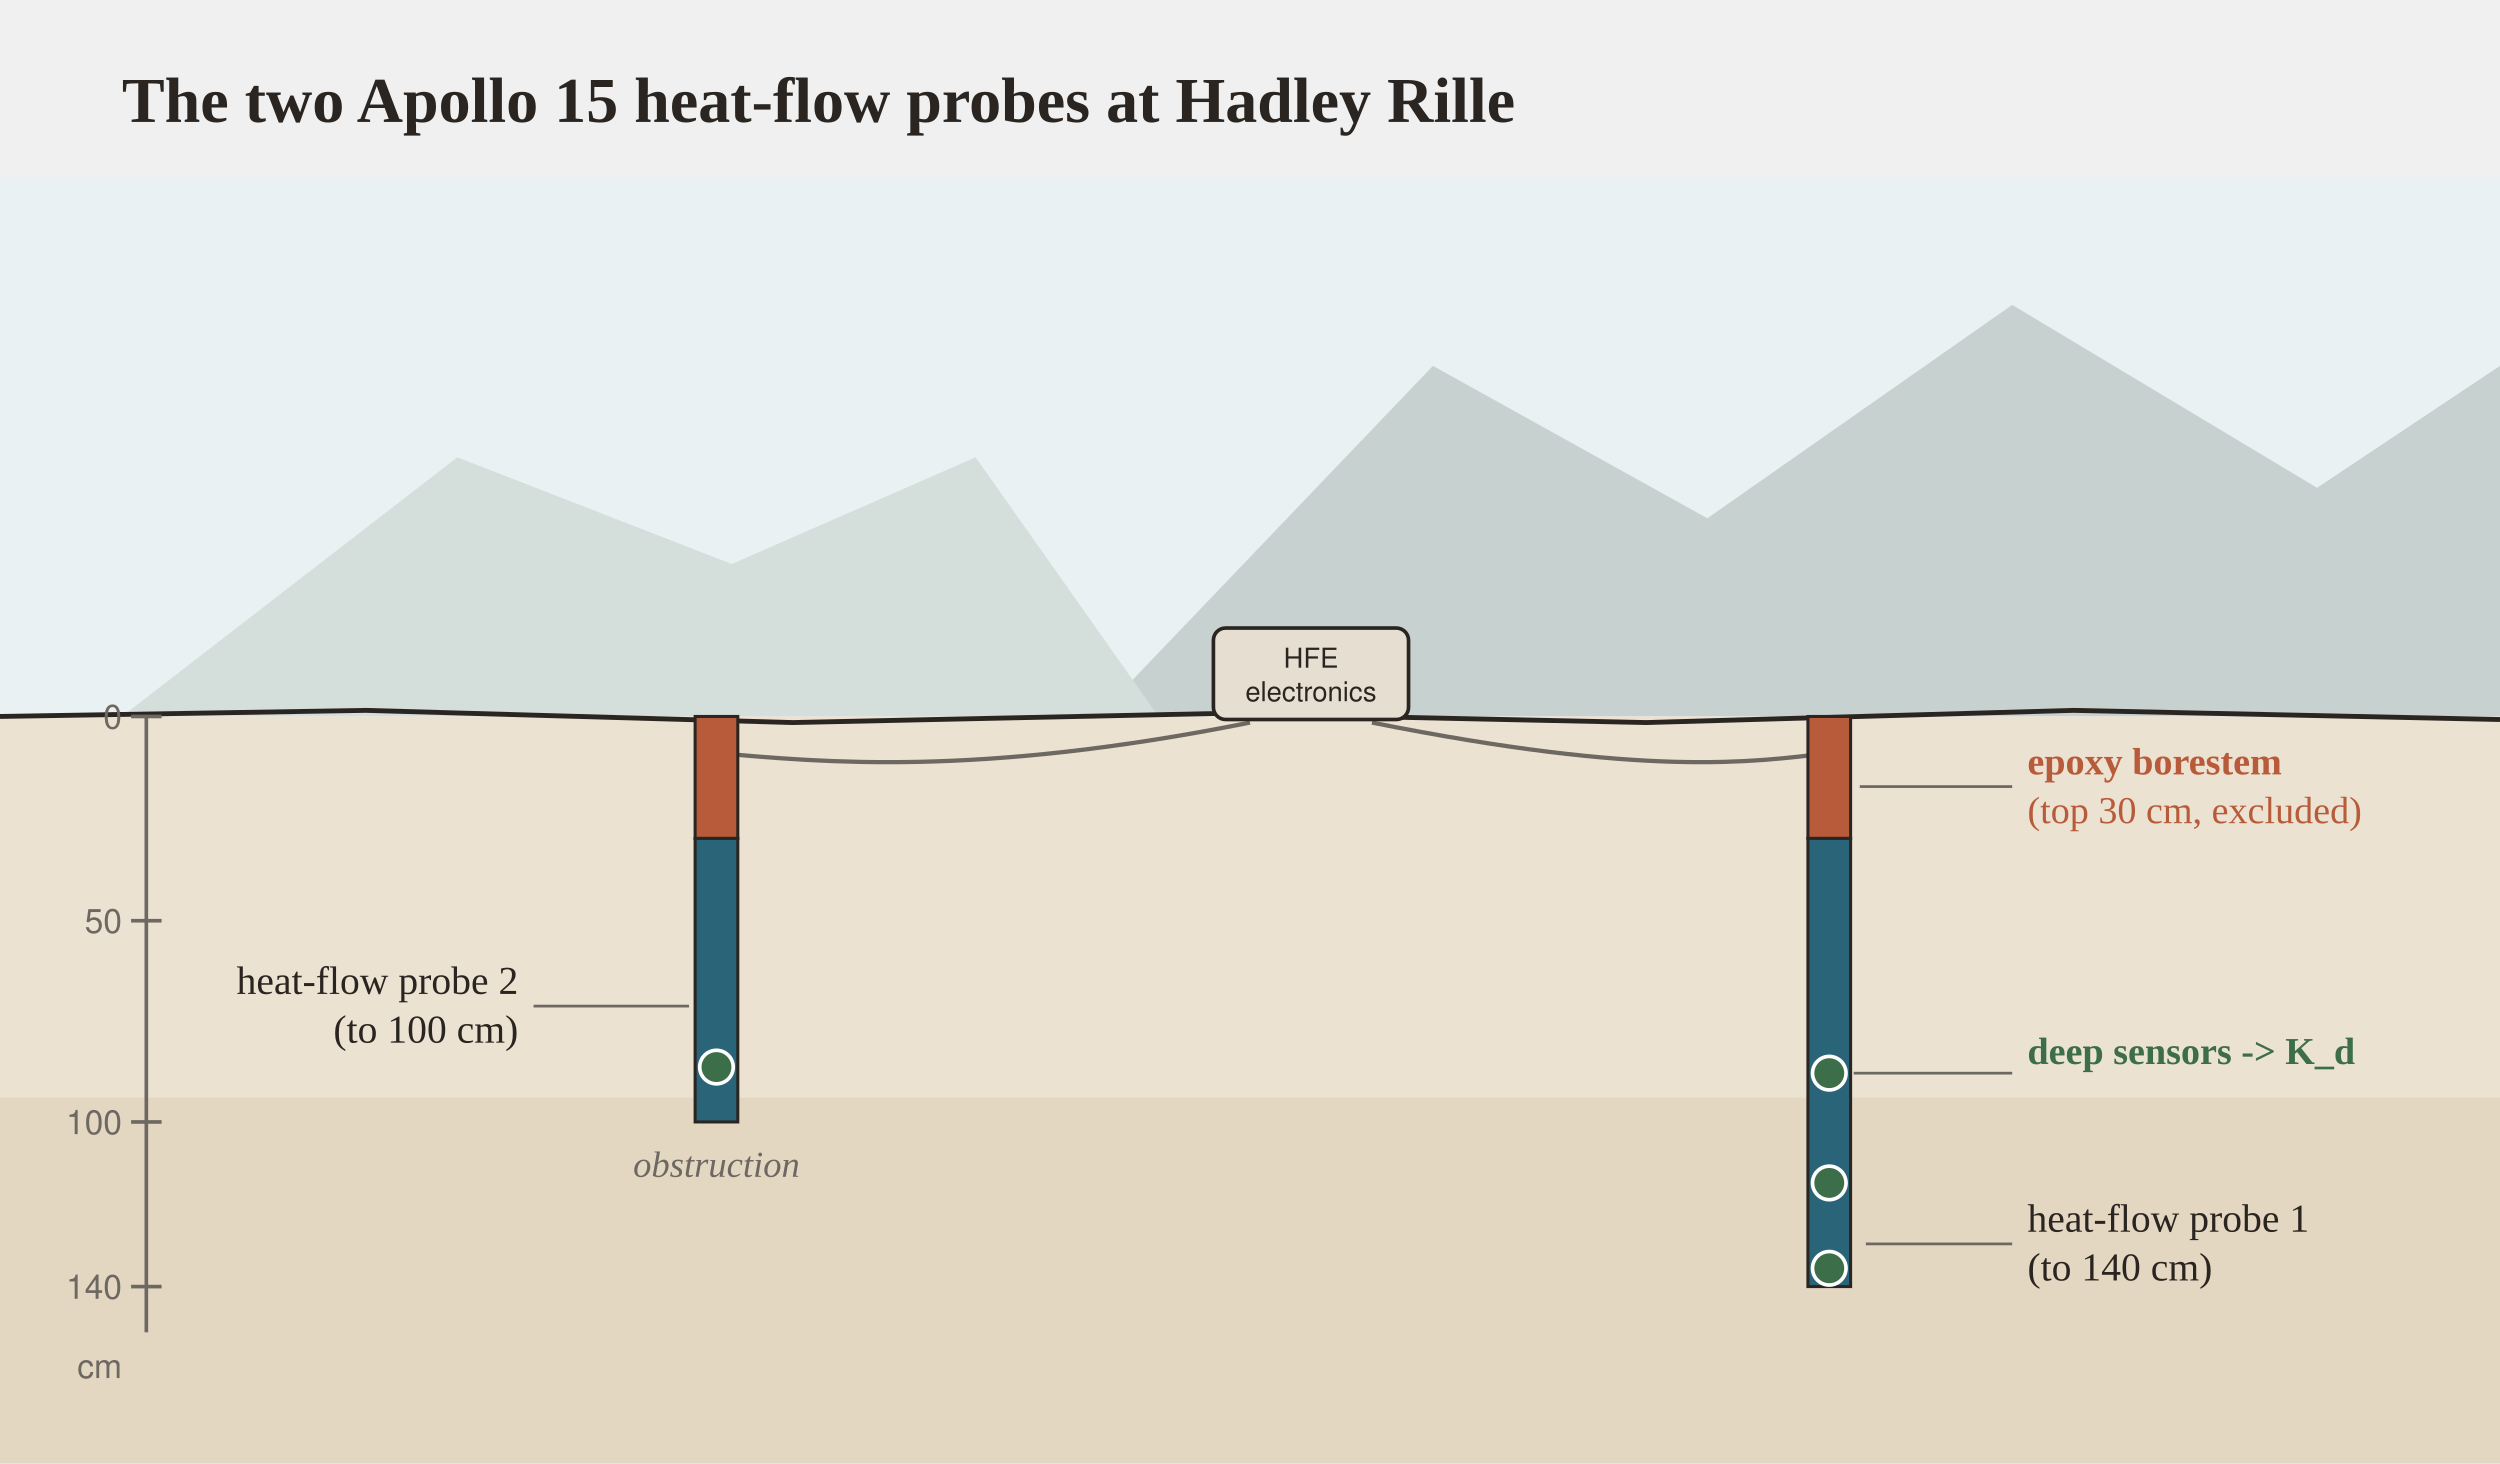
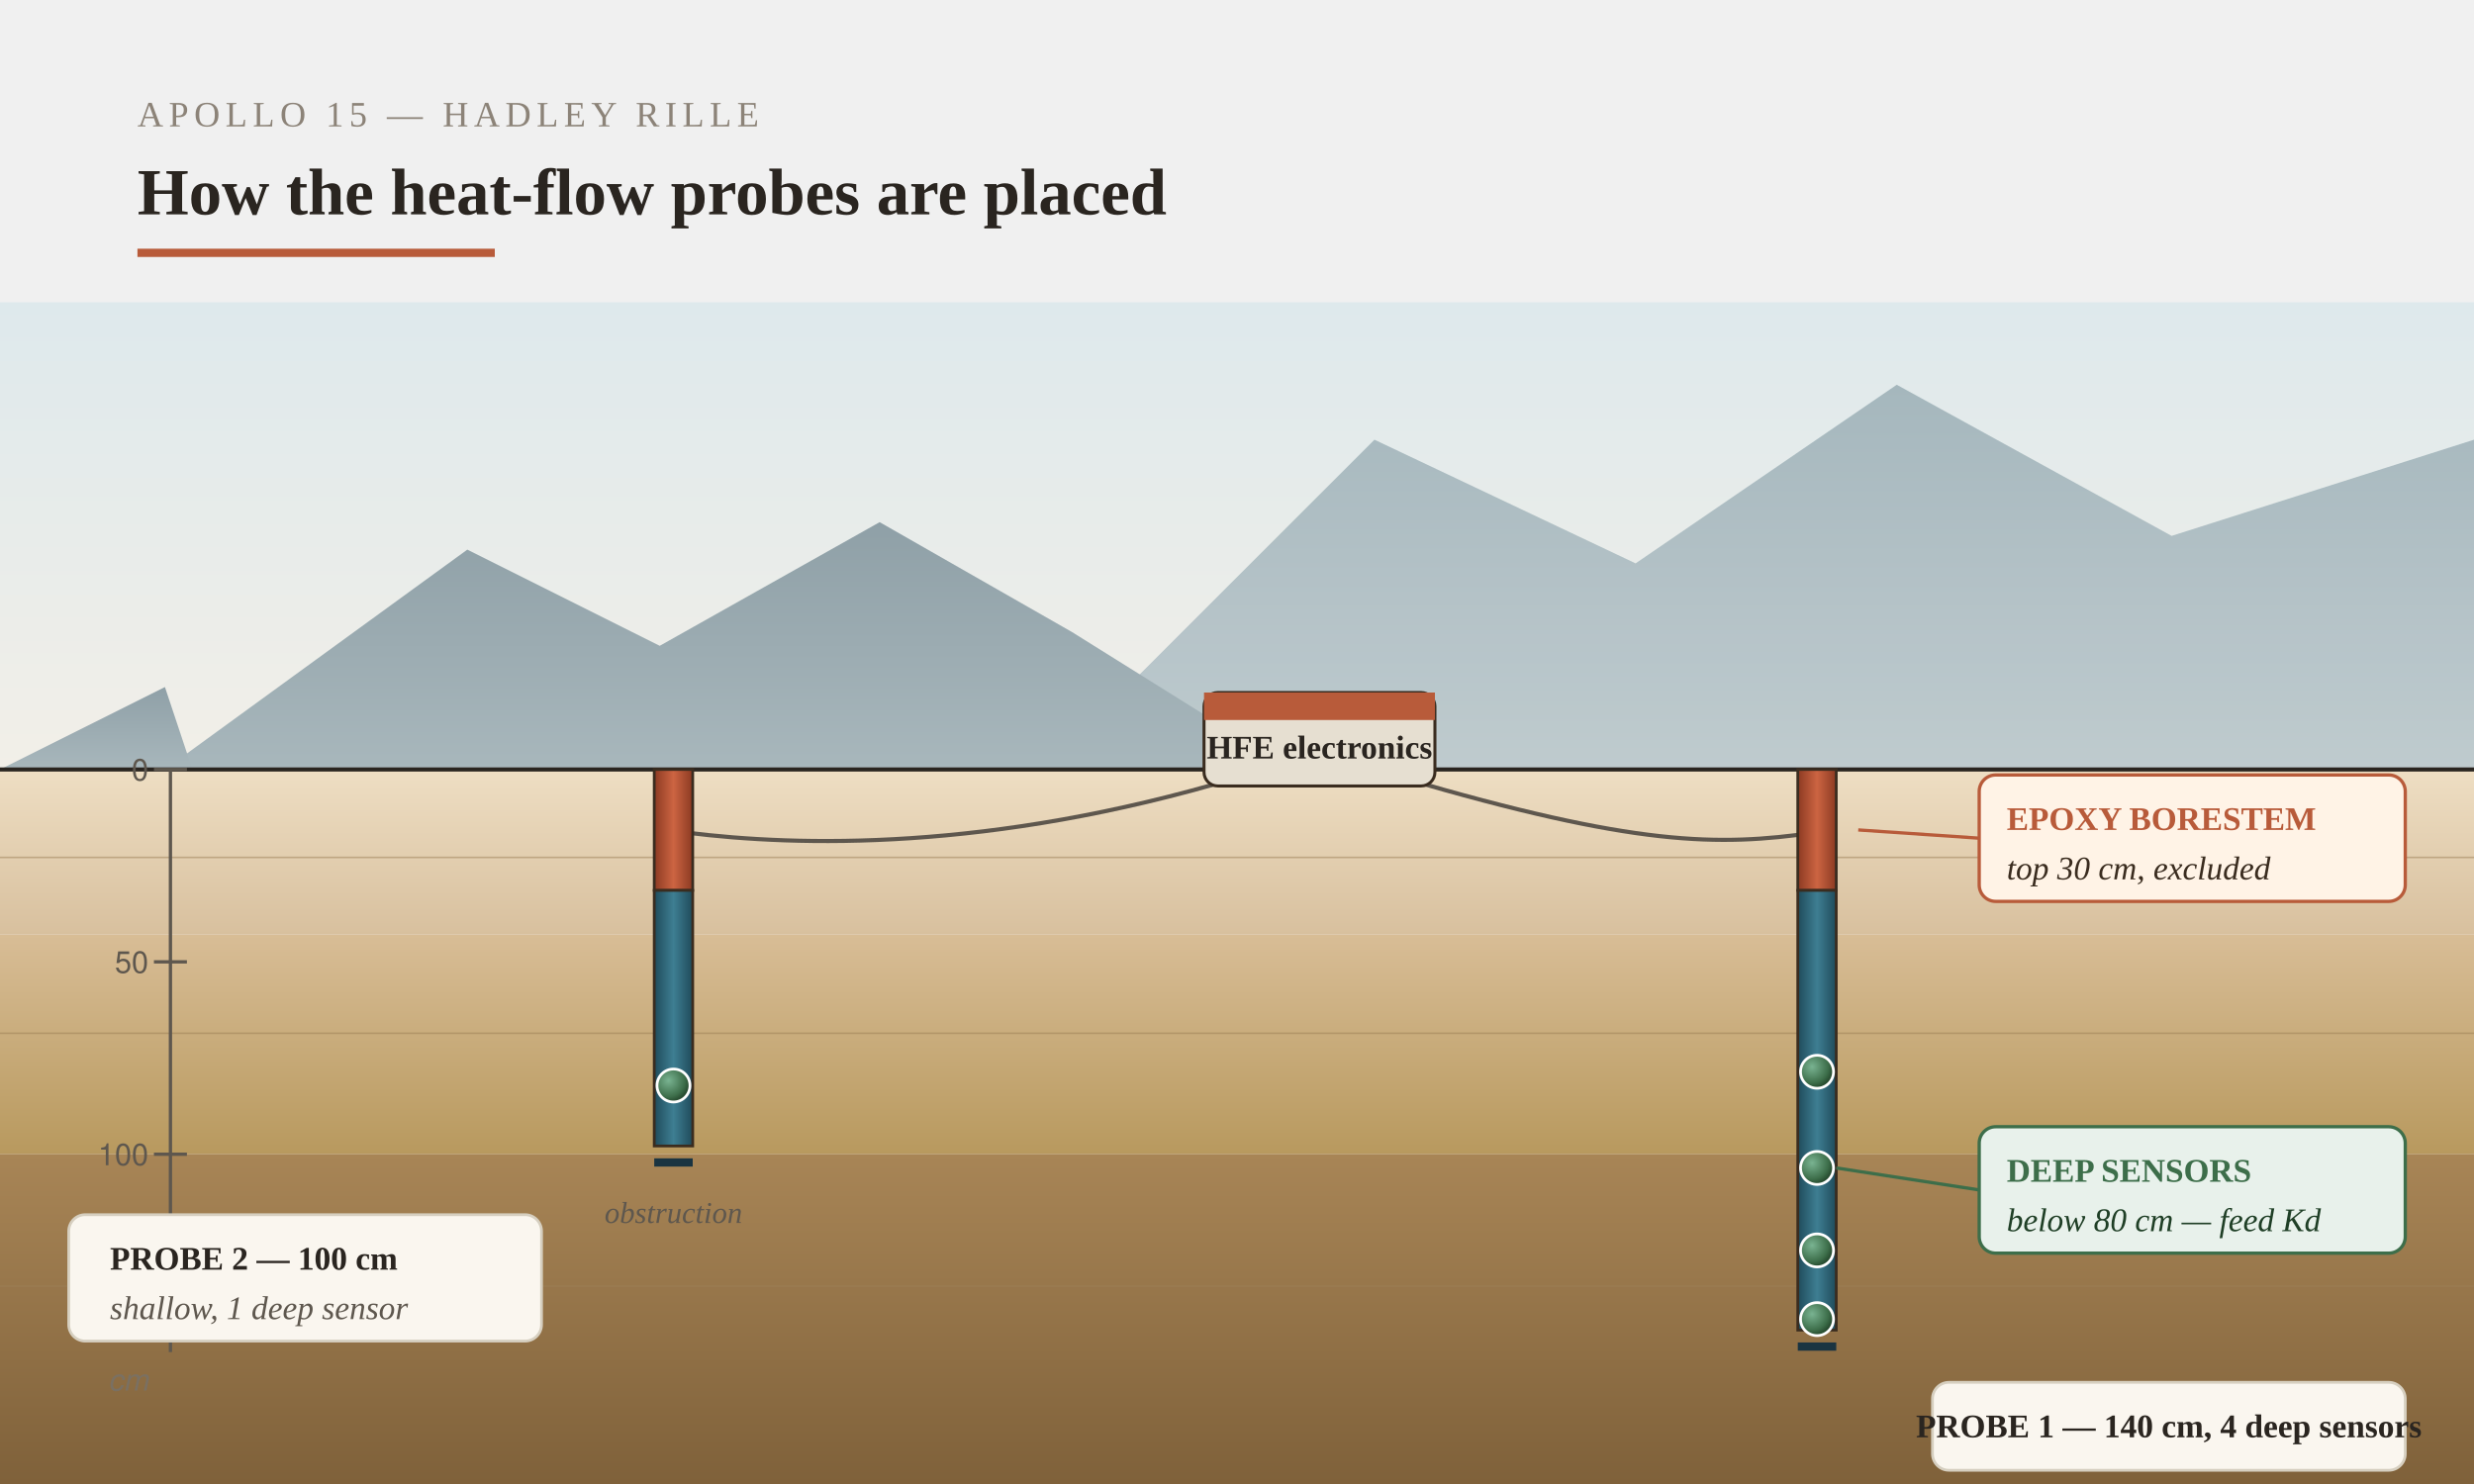
- <svg xmlns="http://www.w3.org/2000/svg" viewBox="0 0 820 480" font-family="Georgia, 'Times New Roman', serif">
-   <text x="40" y="40" font-size="21" font-weight="700" fill="#2A2520">The two Apollo 15 heat-flow probes at Hadley Rille</text>
-   <rect x="0" y="58" width="820" height="177" fill="#EAF1F3" />
-   <polygon points="360,235 470,120 560,170 660,100 760,160 820,120 820,235" fill="#C7D2D0" />
-   <polygon points="40,235 150,150 240,185 320,150 380,235" fill="#D4DEDB" />
-   <rect x="0" y="235" width="820" height="245" fill="#ECE2D2" />
-   <rect x="0" y="360" width="820" height="120" fill="#DCCBB2" opacity="0.5" />
-   <path d="M0,235 L120,233 L260,237 L400,234 L540,237 L680,233 L820,236" stroke="#2A2520" stroke-width="1.6" fill="none" />
-   <line x1="48" y1="235" x2="48" y2="437" stroke="#6E6862" stroke-width="1.2" />
-   <g font-size="11" fill="#6E6862" text-anchor="end" font-family="Helvetica, Arial, sans-serif">
-     <line x1="43" y1="235" x2="53" y2="235" stroke="#6E6862" stroke-width="1.2" />
-     <text x="40" y="239">0</text>
-     <line x1="43" y1="302" x2="53" y2="302" stroke="#6E6862" stroke-width="1.2" />
-     <text x="40" y="306">50</text>
-     <line x1="43" y1="368" x2="53" y2="368" stroke="#6E6862" stroke-width="1.2" />
-     <text x="40" y="372">100</text>
-     <line x1="43" y1="422" x2="53" y2="422" stroke="#6E6862" stroke-width="1.2" />
-     <text x="40" y="426">140</text>
-     <text x="40" y="452">cm</text>
+ <svg xmlns="http://www.w3.org/2000/svg" viewBox="0 0 900 540" font-family="Georgia, 'Times New Roman', serif">
+   <defs>
+     <linearGradient id="sky" x1="0" y1="0" x2="0" y2="1">
+       <stop offset="0" stop-color="#DEE9EC" />
+       <stop offset="1" stop-color="#F2EFE8" />
+     </linearGradient>
+     <linearGradient id="mtnFar" x1="0" y1="0" x2="0" y2="1">
+       <stop offset="0" stop-color="#A2B5BB" />
+       <stop offset="1" stop-color="#BDC9CD" />
+     </linearGradient>
+     <linearGradient id="mtnNear" x1="0" y1="0" x2="0" y2="1">
+       <stop offset="0" stop-color="#8FA0A7" />
+       <stop offset="1" stop-color="#A8B7BC" />
+     </linearGradient>
+     <linearGradient id="reg0" x1="0" y1="0" x2="0" y2="1">
+       <stop offset="0" stop-color="#EEDEC3" />
+       <stop offset="1" stop-color="#D8C09E" />
+     </linearGradient>
+     <linearGradient id="reg1" x1="0" y1="0" x2="0" y2="1">
+       <stop offset="0" stop-color="#D8BD96" />
+       <stop offset="1" stop-color="#B8995E" />
+     </linearGradient>
+     <linearGradient id="reg2" x1="0" y1="0" x2="0" y2="1">
+       <stop offset="0" stop-color="#A88556" />
+       <stop offset="1" stop-color="#7F613A" />
+     </linearGradient>
+     <linearGradient id="probeBody" x1="0" y1="0" x2="1" y2="0">
+       <stop offset="0" stop-color="#1F4B5B" />
+       <stop offset="0.5" stop-color="#3E7E92" />
+       <stop offset="1" stop-color="#1F4B5B" />
+     </linearGradient>
+     <linearGradient id="probeCap" x1="0" y1="0" x2="1" y2="0">
+       <stop offset="0" stop-color="#8C3A22" />
+       <stop offset="0.5" stop-color="#CC6442" />
+       <stop offset="1" stop-color="#8C3A22" />
+     </linearGradient>
+     <radialGradient id="bead" cx="0.35" cy="0.35" r="0.7">
+       <stop offset="0" stop-color="#79B391" />
+       <stop offset="0.7" stop-color="#3D6E4A" />
+       <stop offset="1" stop-color="#1F3F26" />
+     </radialGradient>
+     <radialGradient id="shadow" cx="0.5" cy="0.5" r="0.5">
+       <stop offset="0" stop-color="#2A2520" stop-opacity="0.28" />
+       <stop offset="1" stop-color="#2A2520" stop-opacity="0" />
+     </radialGradient>
+   </defs>
+   <text x="50" y="46" font-size="13" letter-spacing="2" fill="#8C8378">APOLLO 15 — HADLEY RILLE</text>
+   <text x="50" y="78" font-size="24" font-weight="700" fill="#2A2520">How the heat-flow probes are placed</text>
+   <line x1="50" y1="92" x2="180" y2="92" stroke="#B85B3A" stroke-width="3" />
+   <rect x="0" y="110" width="900" height="170" fill="url(#sky)" />
+   <polygon points="380,280 500,160 595,205 690,140 790,195 900,160 900,280" fill="url(#mtnFar)" opacity="0.95" />
+   <polygon points="60,280 170,200 240,235 320,190 390,230 470,280" fill="url(#mtnNear)" />
+   <polygon points="0,280 60,250 70,280" fill="url(#mtnNear)" />
+   <rect x="0" y="280" width="900" height="60" fill="url(#reg0)" />
+   <rect x="0" y="340" width="900" height="80" fill="url(#reg1)" />
+   <rect x="0" y="420" width="900" height="120" fill="url(#reg2)" />
+   <line x1="0" y1="280" x2="900" y2="280" stroke="#2A2520" stroke-width="1.5" />
+   <g stroke="#9B7E55" stroke-width="0.6" opacity="0.5">
+     <line x1="0" y1="312" x2="900" y2="312" />
+     <line x1="0" y1="376" x2="900" y2="376" />
+     <line x1="0" y1="468" x2="900" y2="468" />
  </g>
-   <path d="M410,237 C320,255 270,250 235,247" stroke="#6E6862" stroke-width="1.4" fill="none" />
-   <path d="M450,237 C540,255 575,250 600,247" stroke="#6E6862" stroke-width="1.4" fill="none" />
-   <rect x="398" y="206" width="64" height="30" rx="4" fill="#E6DFD1" stroke="#2A2520" stroke-width="1.2" />
-   <text x="430" y="219" font-size="9" fill="#2A2520" text-anchor="middle" font-family="Helvetica, Arial, sans-serif">HFE</text>
-   <text x="430" y="230" font-size="9" fill="#2A2520" text-anchor="middle" font-family="Helvetica, Arial, sans-serif">electronics</text>
-   <rect x="593" y="235" width="14" height="40" fill="#B85B3A" stroke="#2A2520" stroke-width="1" />
-   <rect x="593" y="275" width="14" height="147" fill="#2A6478" stroke="#2A2520" stroke-width="1" />
-   <circle cx="600" cy="352" r="5.5" fill="#3D6E4A" stroke="#fff" stroke-width="1.2" />
-   <circle cx="600" cy="388" r="5.5" fill="#3D6E4A" stroke="#fff" stroke-width="1.2" />
-   <circle cx="600" cy="416" r="5.5" fill="#3D6E4A" stroke="#fff" stroke-width="1.2" />
-   <rect x="228" y="235" width="14" height="40" fill="#B85B3A" stroke="#2A2520" stroke-width="1" />
-   <rect x="228" y="275" width="14" height="93" fill="#2A6478" stroke="#2A2520" stroke-width="1" />
-   <circle cx="235" cy="350" r="5.5" fill="#3D6E4A" stroke="#fff" stroke-width="1.2" />
-   <g font-size="13" fill="#2A2520">
-     <line x1="660" y1="408" x2="612" y2="408" stroke="#6E6862" stroke-width="0.9" />
-     <text x="665" y="404">heat-flow probe 1</text>
-     <text x="665" y="420">(to 140 cm)</text>
+   <g>
+     <line x1="62" y1="280" x2="62" y2="492" stroke="#5E574E" stroke-width="1.2" />
+     <g font-size="11" fill="#5E574E" text-anchor="end" font-family="Helvetica, Arial, sans-serif">
+       <line x1="56" y1="280" x2="68" y2="280" stroke="#5E574E" stroke-width="1.2" />
+       <text x="54" y="284">0</text>
+       <line x1="56" y1="350" x2="68" y2="350" stroke="#5E574E" stroke-width="1.2" />
+       <text x="54" y="354">50</text>
+       <line x1="56" y1="420" x2="68" y2="420" stroke="#5E574E" stroke-width="1.2" />
+       <text x="54" y="424">100</text>
+       <line x1="56" y1="478" x2="68" y2="478" stroke="#5E574E" stroke-width="1.2" />
+       <text x="54" y="482">140</text>
+       <text x="54" y="506" font-style="italic" fill="#7A7062">cm</text>
+     </g>
  </g>
-   <g font-size="12.5">
-     <line x1="660" y1="258" x2="610" y2="258" stroke="#6E6862" stroke-width="0.9" />
-     <text x="665" y="254" fill="#B85B3A" font-weight="700">epoxy borestem</text>
-     <text x="665" y="270" fill="#B85B3A">(top 30 cm, excluded)</text>
+   <path d="M450,283 C360,310 290,308 250,303" stroke="#5E574E" stroke-width="1.5" fill="none" />
+   <path d="M510,283 C595,308 625,308 660,303" stroke="#5E574E" stroke-width="1.5" fill="none" />
+   <rect x="438" y="252" width="84" height="34" rx="5" fill="#E6DFD1" stroke="#3A2C1F" stroke-width="1.1" />
+   <rect x="438" y="252" width="84" height="10" fill="#B85B3A" />
+   <text x="480" y="276" font-size="12" fill="#2A2520" text-anchor="middle" font-weight="700">HFE electronics</text>
+   <rect x="654" y="280" width="14" height="44" fill="url(#probeCap)" stroke="#3A2C1F" stroke-width="1" />
+   <rect x="654" y="324" width="14" height="160" fill="url(#probeBody)" stroke="#3A2C1F" stroke-width="1" />
+   <line x1="654" y1="490" x2="668" y2="490" stroke="#1A3441" stroke-width="3" />
+   <g>
+     <circle cx="661" cy="390" r="6" fill="url(#bead)" stroke="#fff" stroke-width="1" />
+     <circle cx="661" cy="425" r="6" fill="url(#bead)" stroke="#fff" stroke-width="1" />
+     <circle cx="661" cy="455" r="6" fill="url(#bead)" stroke="#fff" stroke-width="1" />
+     <circle cx="661" cy="480" r="6" fill="url(#bead)" stroke="#fff" stroke-width="1" />
  </g>
-   <g font-size="12.5">
-     <line x1="660" y1="352" x2="608" y2="352" stroke="#6E6862" stroke-width="0.9" />
-     <text x="665" y="349" fill="#3D6E4A" font-weight="700">deep sensors -&gt; K_d</text>
-   </g>
-   <g font-size="13" fill="#2A2520" text-anchor="end">
-     <line x1="175" y1="330" x2="226" y2="330" stroke="#6E6862" stroke-width="0.9" />
-     <text x="170" y="326">heat-flow probe 2</text>
-     <text x="170" y="342">(to 100 cm)</text>
-   </g>
-   <text x="235" y="386" font-size="12" fill="#6E6862" text-anchor="middle" font-style="italic">obstruction</text>
+   <rect x="238" y="280" width="14" height="44" fill="url(#probeCap)" stroke="#3A2C1F" stroke-width="1" />
+   <rect x="238" y="324" width="14" height="93" fill="url(#probeBody)" stroke="#3A2C1F" stroke-width="1" />
+   <line x1="238" y1="423" x2="252" y2="423" stroke="#1A3441" stroke-width="3" />
+   <circle cx="245" cy="395" r="6" fill="url(#bead)" stroke="#fff" stroke-width="1" />
+   <text x="245" y="445" font-size="11" fill="#5E574E" text-anchor="middle" font-style="italic">obstruction</text>
+   <rect x="720" y="282" width="155" height="46" rx="6" fill="#FFF3E6" stroke="#B85B3A" stroke-width="1.2" />
+   <text x="730" y="302" font-size="12" font-weight="700" fill="#B85B3A">EPOXY BORESTEM</text>
+   <text x="730" y="320" font-size="12" fill="#3A2C1F" font-style="italic">top 30 cm, excluded</text>
+   <line x1="720" y1="305" x2="676" y2="302" stroke="#B85B3A" stroke-width="1.2" />
+   <rect x="720" y="410" width="155" height="46" rx="6" fill="#E8F1EB" stroke="#3D6E4A" stroke-width="1.2" />
+   <text x="730" y="430" font-size="12" font-weight="700" fill="#3D6E4A">DEEP SENSORS</text>
+   <text x="730" y="448" font-size="12" fill="#1F3F26" font-style="italic">below 80 cm — feed Kd</text>
+   <line x1="720" y1="433" x2="668" y2="425" stroke="#3D6E4A" stroke-width="1.2" />
+   <rect x="25" y="442" width="172" height="46" rx="6" fill="#FAF6EF" stroke="#D6CFC0" stroke-width="1" />
+   <text x="40" y="462" font-size="12" font-weight="700" fill="#2A2520">PROBE 2 — 100 cm</text>
+   <text x="40" y="480" font-size="12" fill="#5E574E" font-style="italic">shallow, 1 deep sensor</text>
+   <rect x="703" y="503" width="172" height="32" rx="6" fill="#FAF6EF" stroke="#D6CFC0" stroke-width="1" />
+   <text x="789" y="523" font-size="12" font-weight="700" fill="#2A2520" text-anchor="middle">PROBE 1 — 140 cm,  4 deep sensors</text>
</svg>
